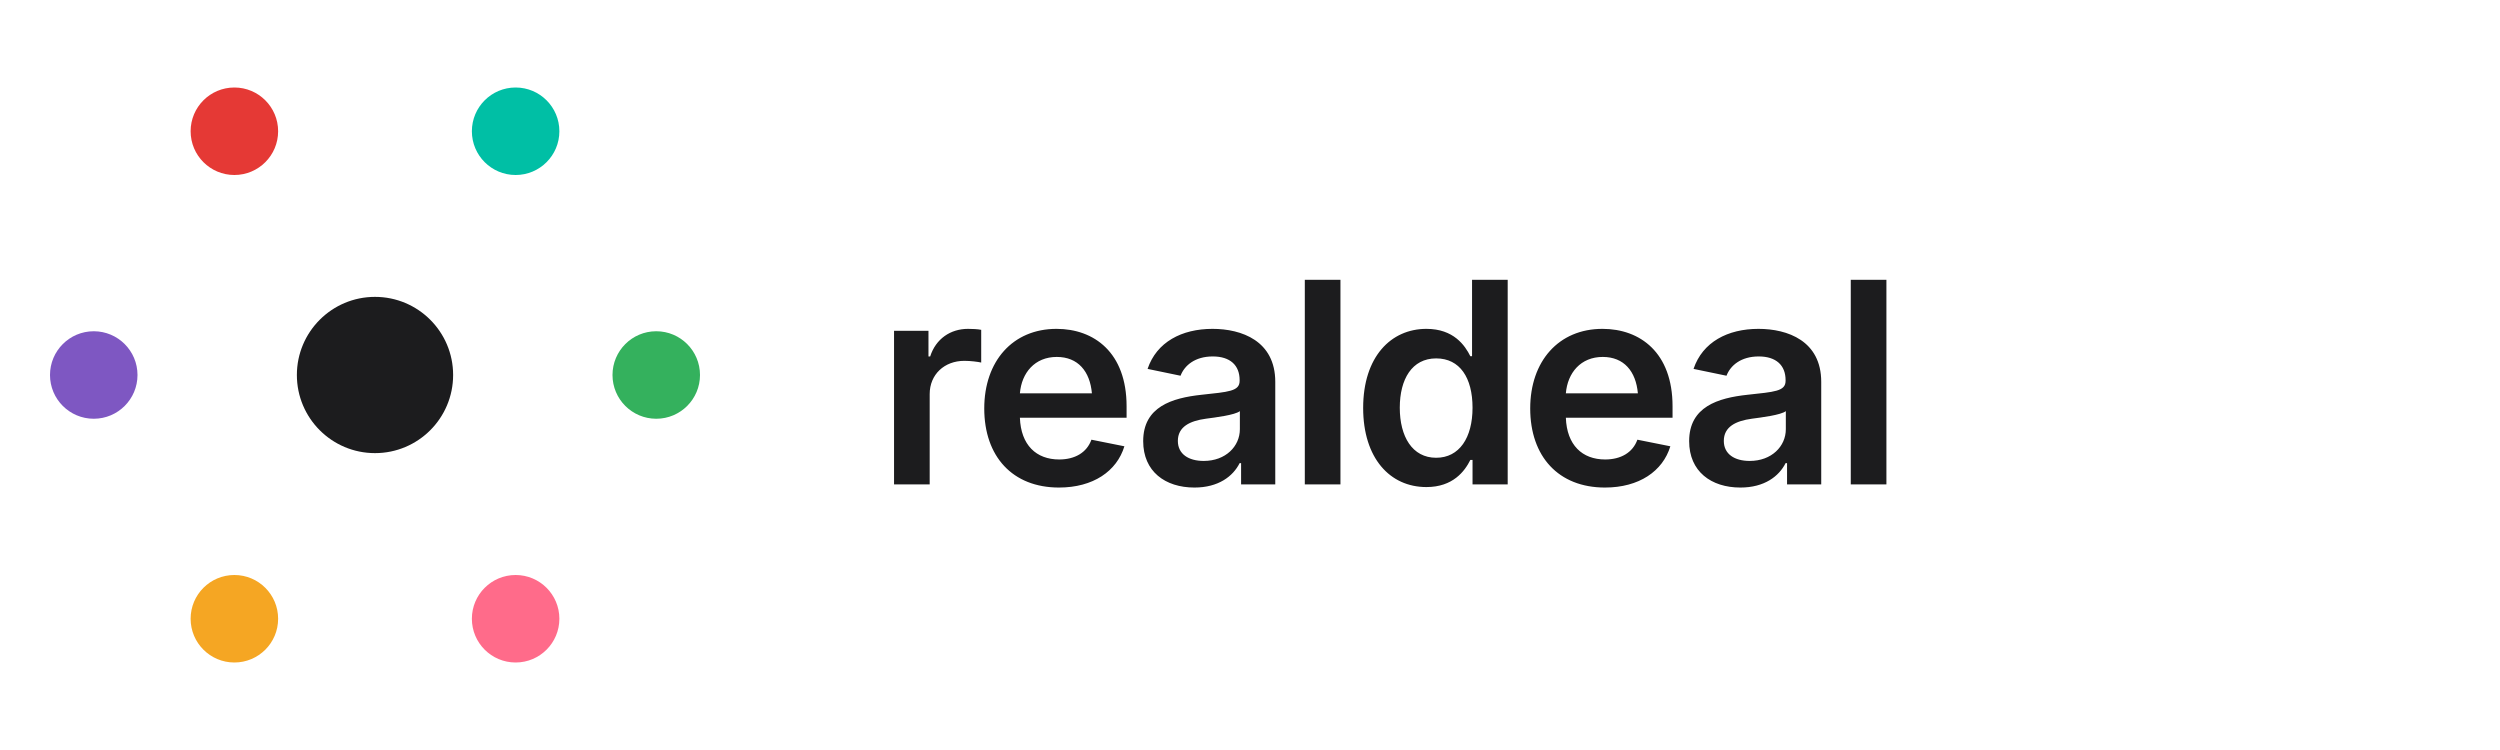
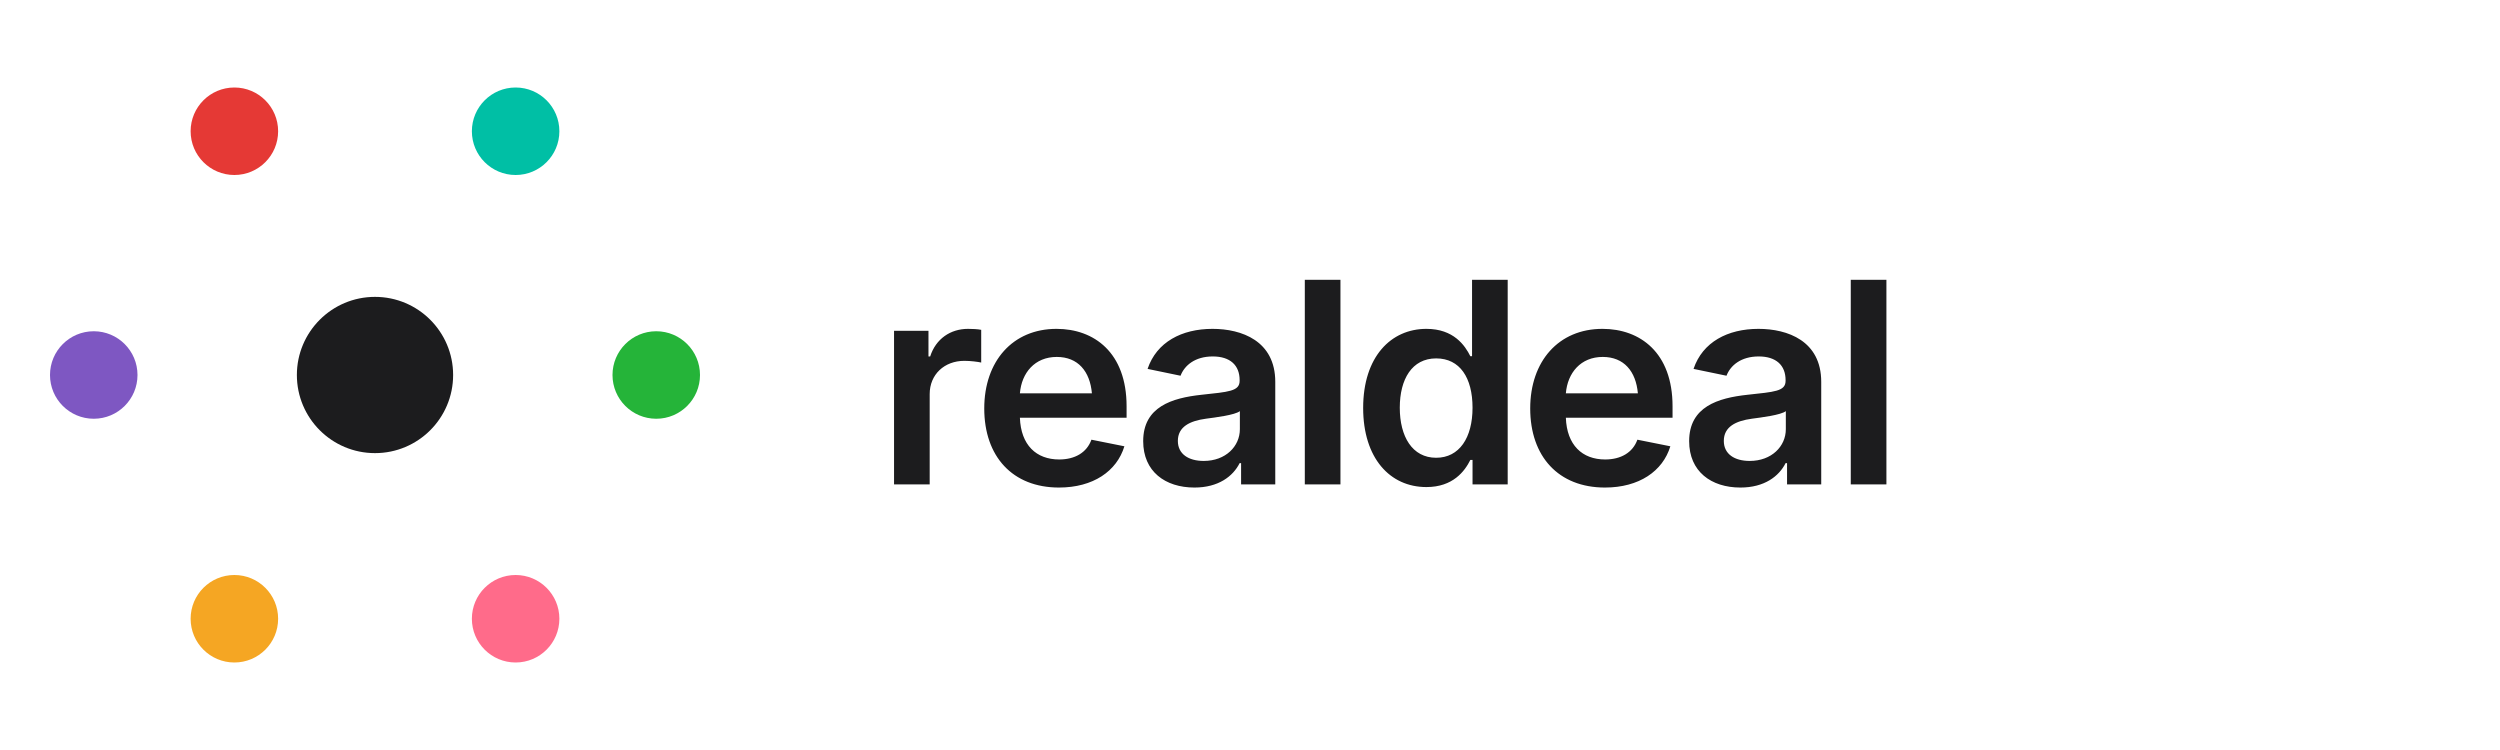
<svg xmlns="http://www.w3.org/2000/svg" viewBox="0 0 160 48" width="160" height="48" fill="none">
  <circle cx="24" cy="24" r="5" fill="#1C1C1E" />
-   <circle cx="42" cy="24" r="2.8" fill="#34B15D" />
+   <circle cx="42" cy="24" r="2.8" fill="#25B439" />
  <circle cx="33" cy="39.6" r="2.8" fill="#FF6B8A" />
  <circle cx="15" cy="39.6" r="2.8" fill="#F5A623" />
  <circle cx="6" cy="24" r="2.8" fill="#7E57C2" />
  <circle cx="15" cy="8.4" r="2.8" fill="#E53935" />
  <circle cx="33" cy="8.4" r="2.8" fill="#00BFA5" />
  <text x="56" y="31" font-family="Inter, system-ui, sans-serif" font-size="18" font-weight="600" letter-spacing="-0.03em" fill="#1C1C1E">realdeal</text>
</svg>
